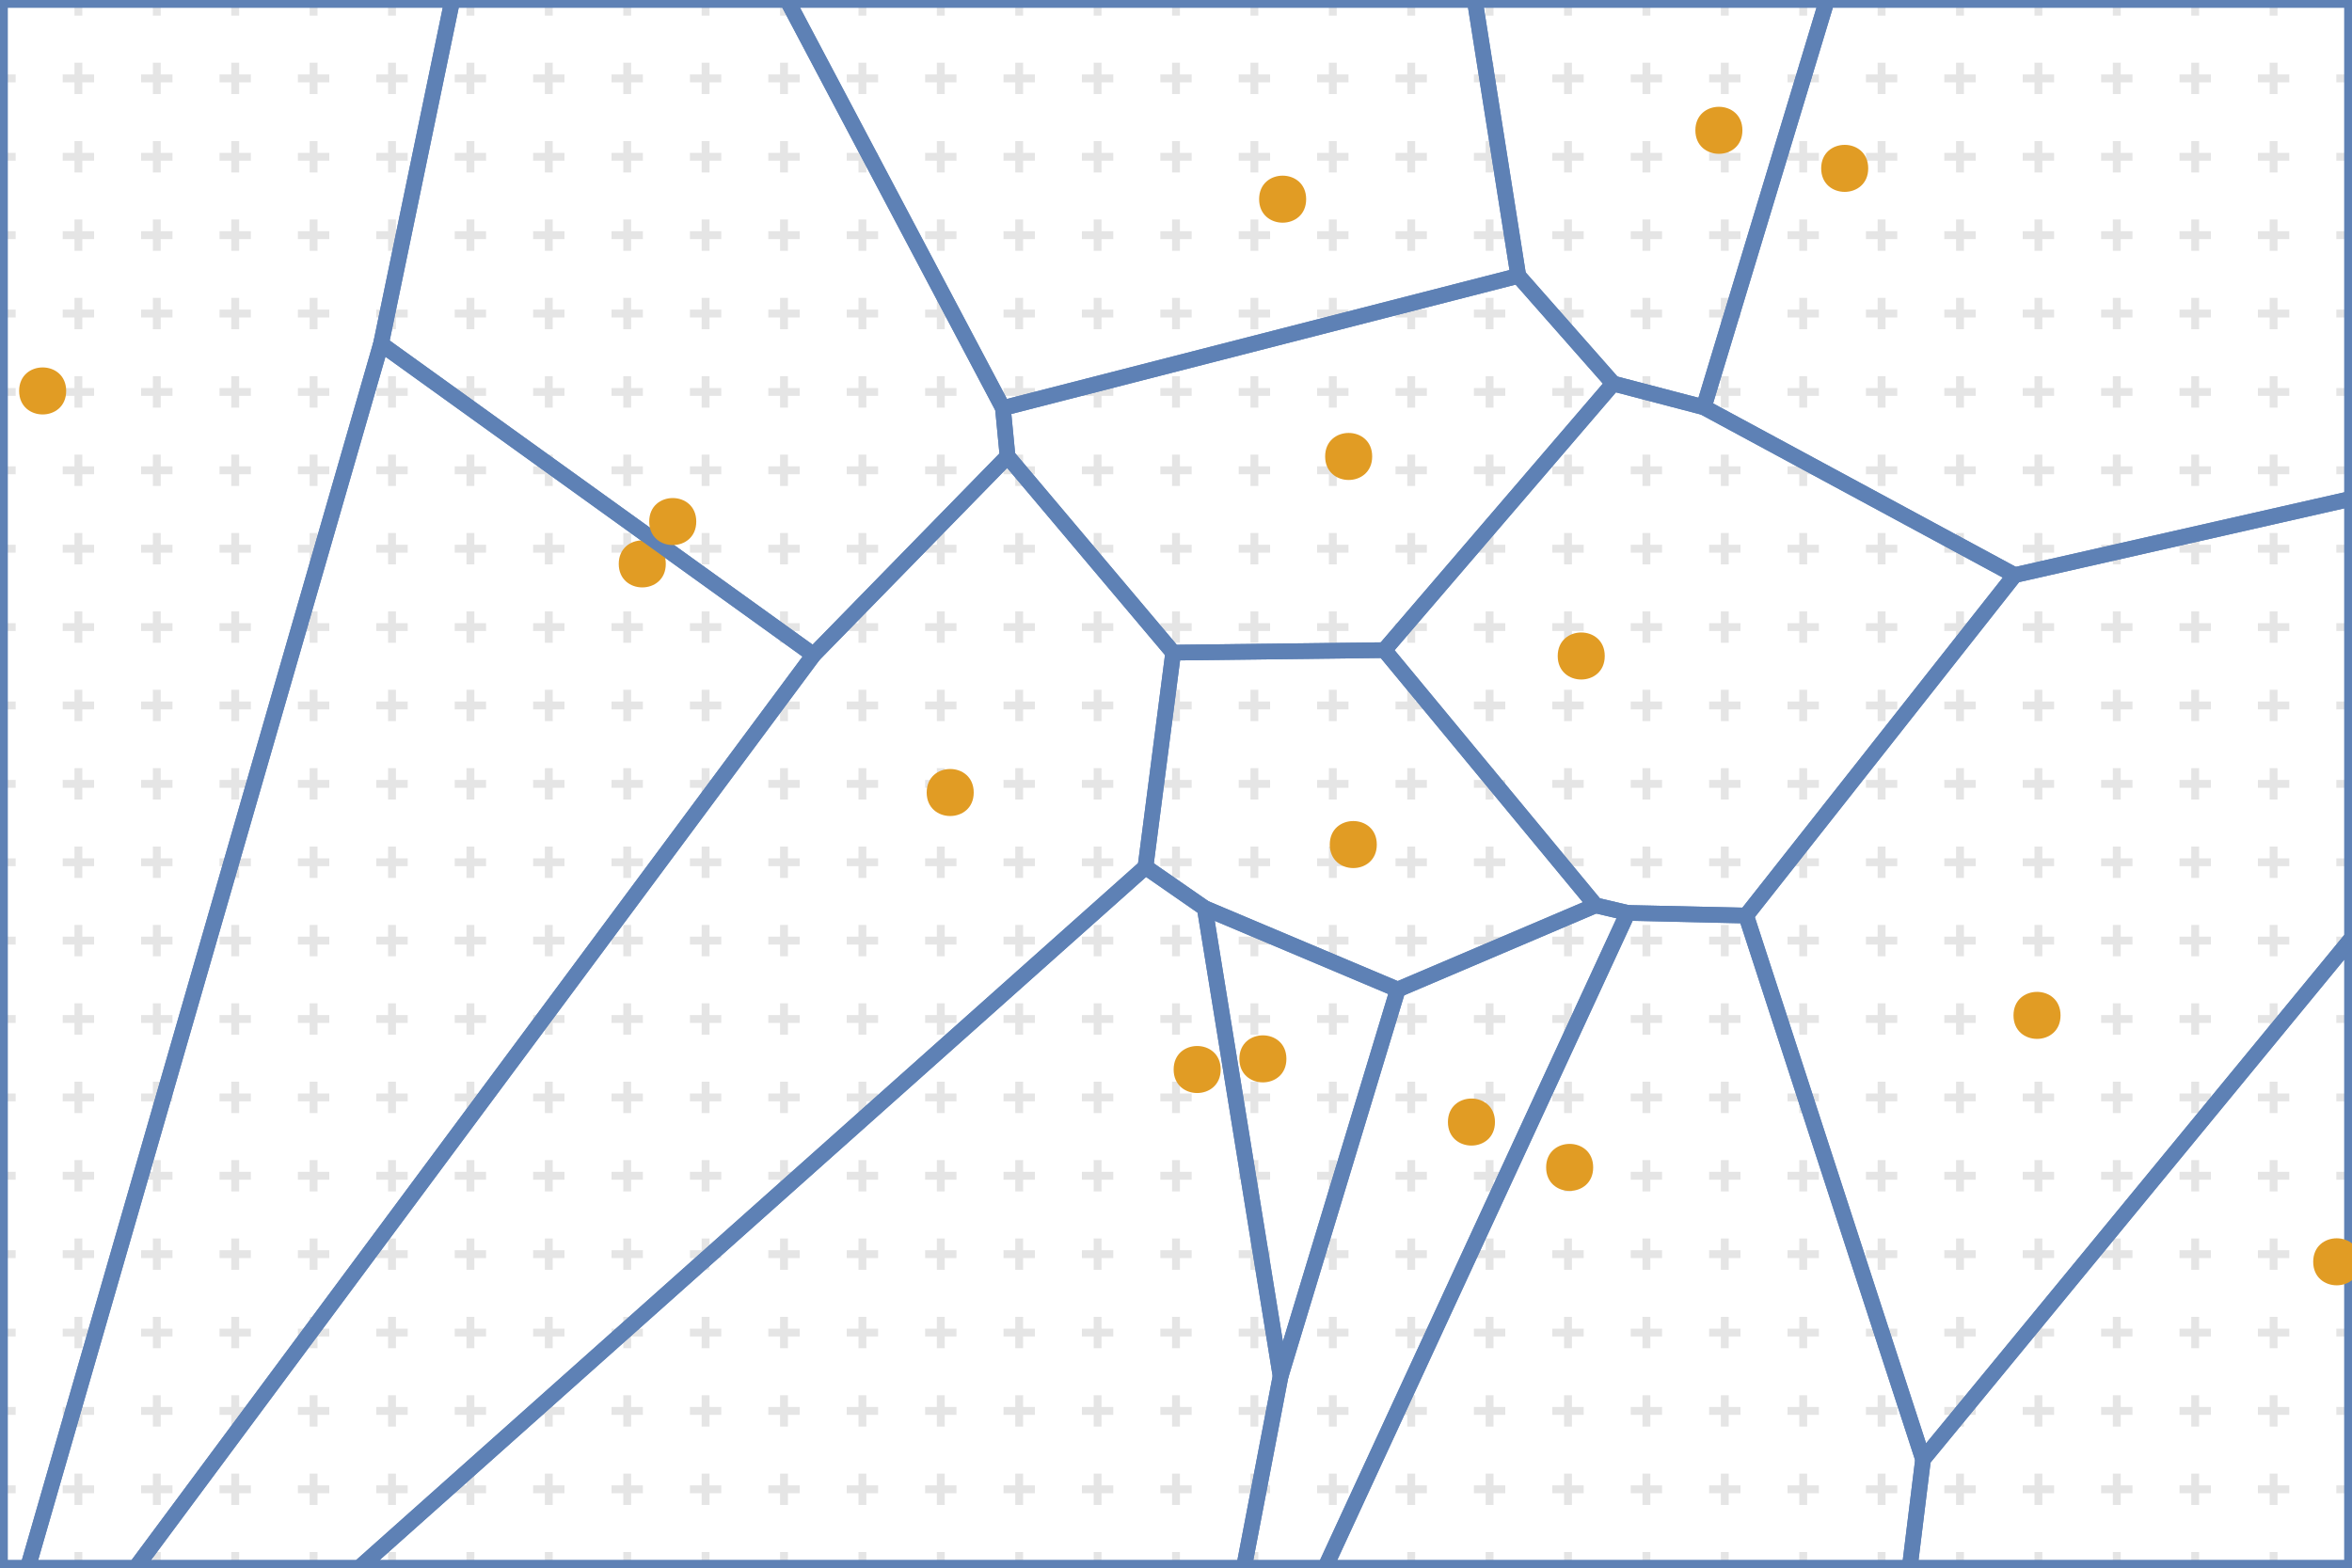
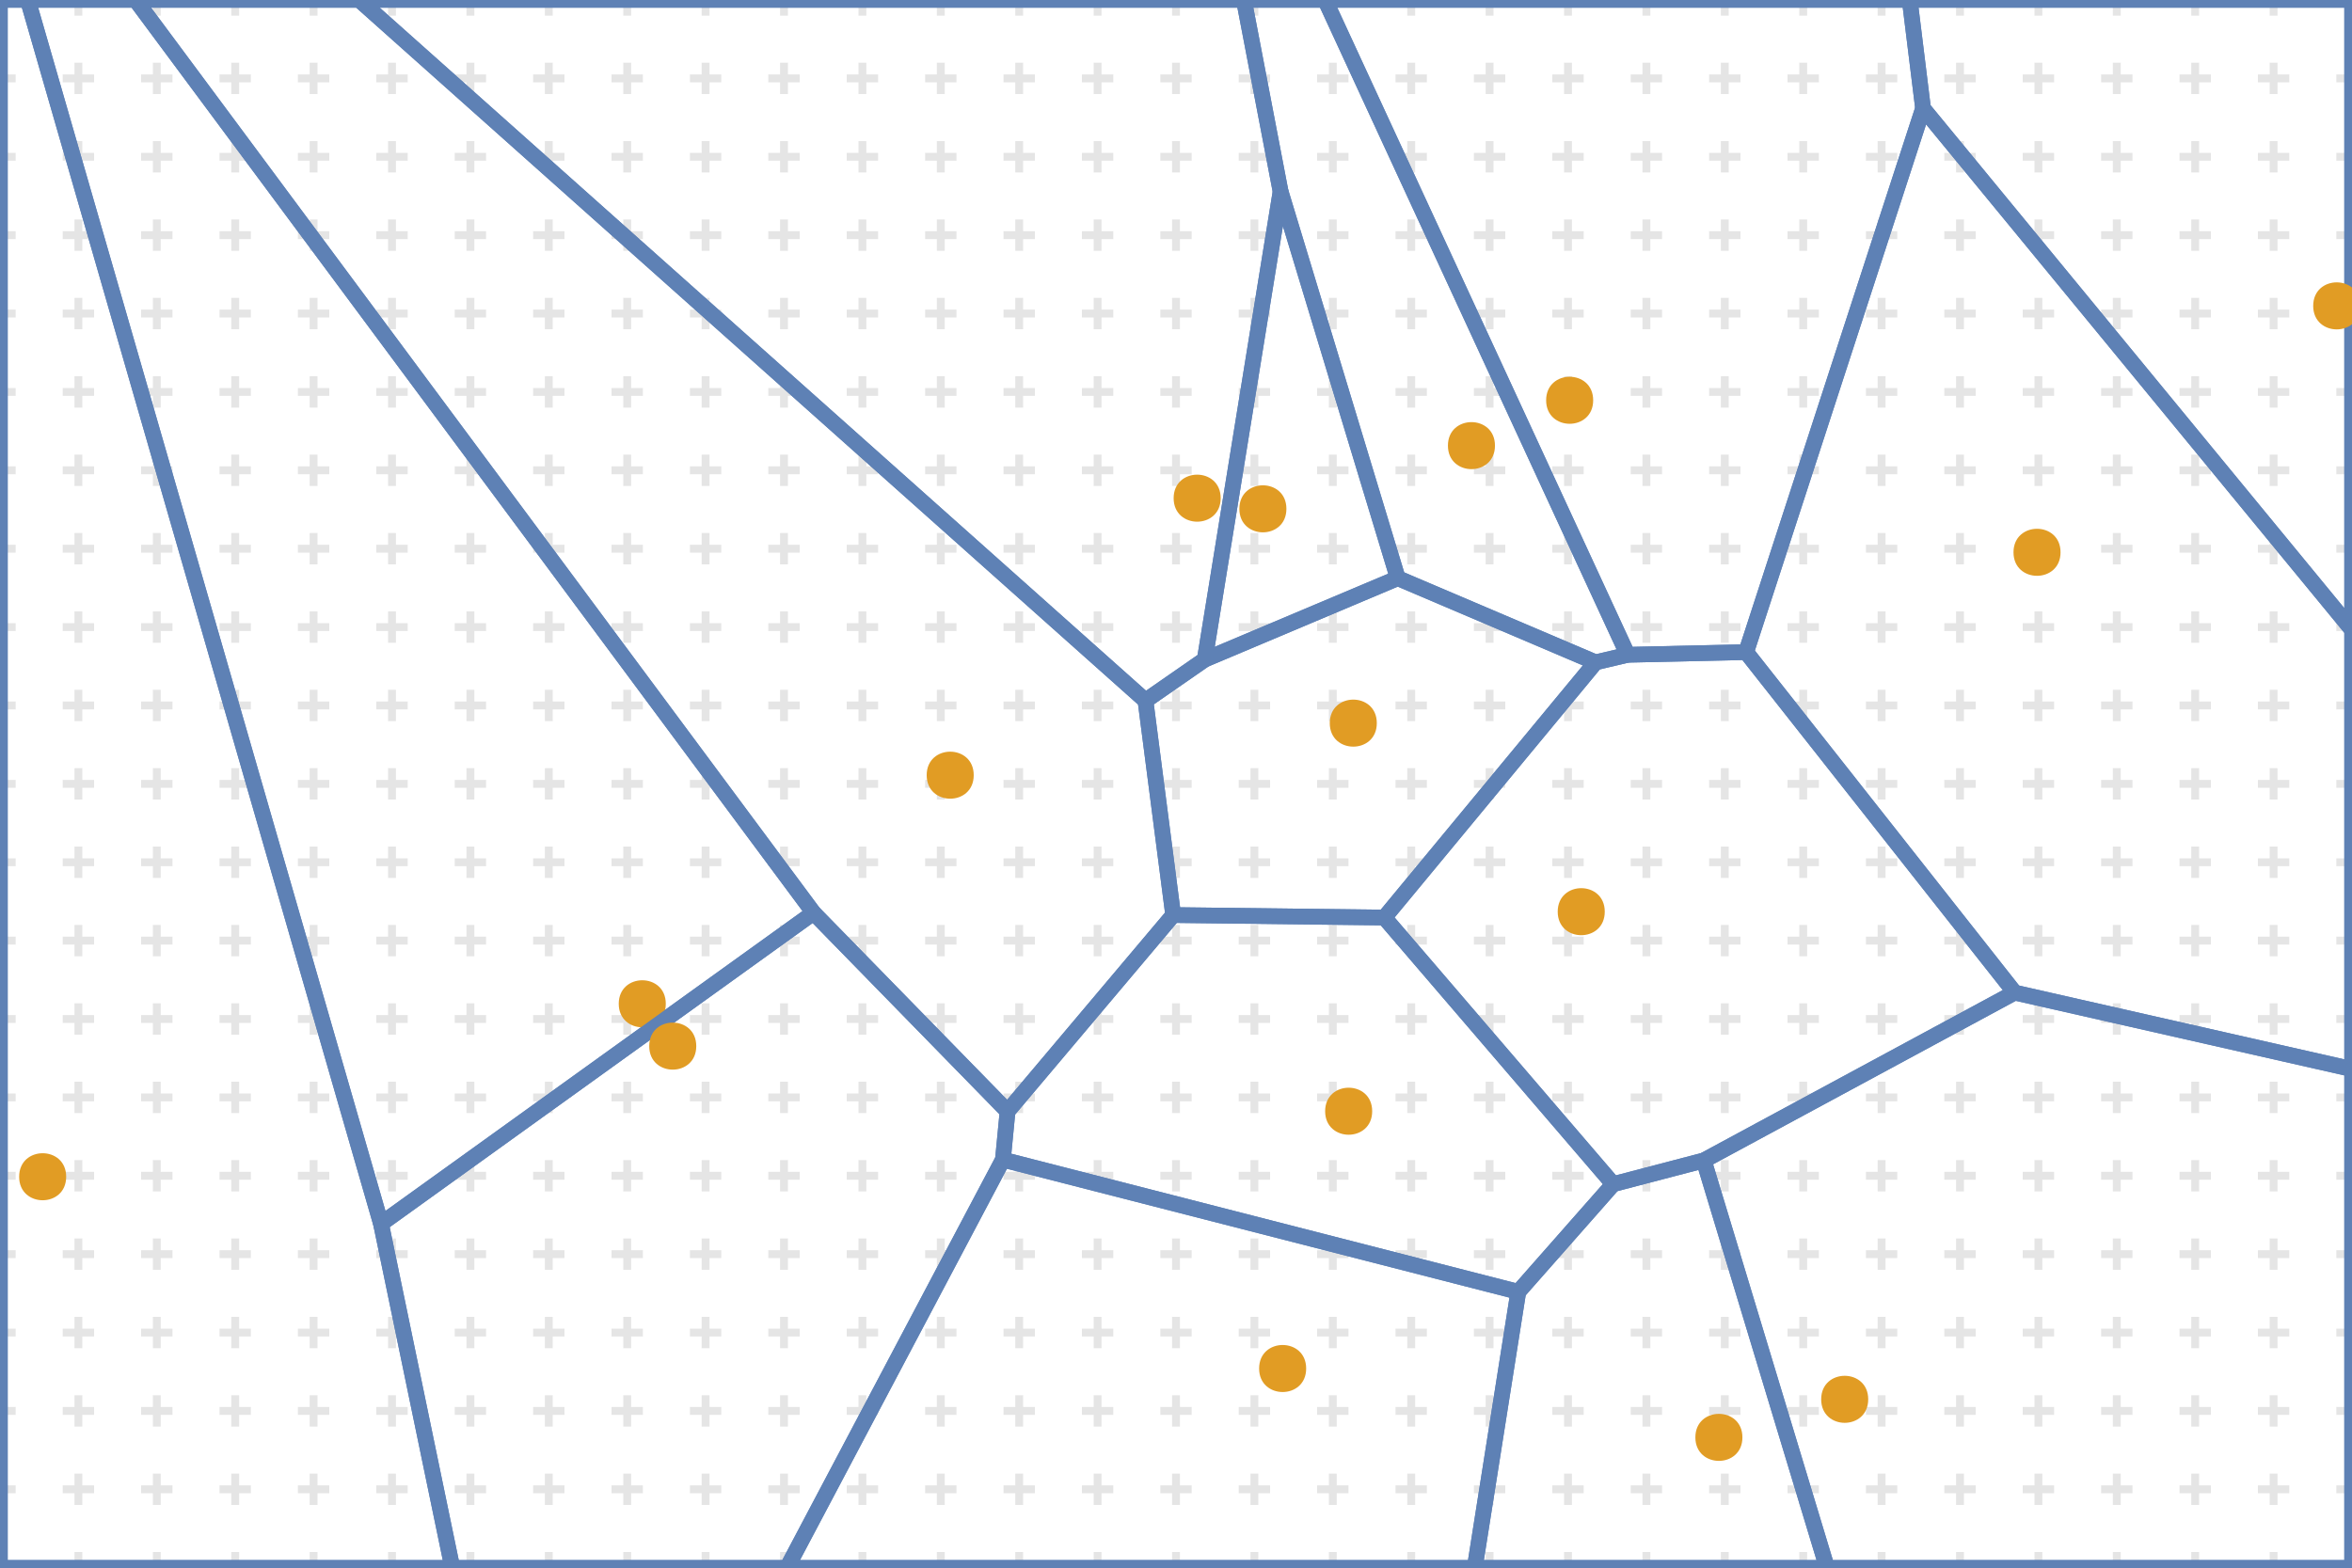
<svg xmlns="http://www.w3.org/2000/svg" xmlns:xlink="http://www.w3.org/1999/xlink" width="300pt" height="200pt" viewBox="0 0 300 200" version="1.1">
  <defs>
    <filter id="alpha" filterUnits="objectBoundingBox" x="0%" y="0%" width="100%" height="100%">
      <feColorMatrix type="matrix" in="SourceGraphic" values="0 0 0 0 1 0 0 0 0 1 0 0 0 0 1 0 0 0 1 0" />
    </filter>
-     <mask id="mask0">
+     <mask id="id1">
      <g filter="url(#alpha)">
        <rect x="0" y="0" width="300" height="200" style="fill:rgb(0%,0%,0%);fill-opacity:0.5;stroke:none;" />
      </g>
    </mask>
-     <clipPath id="clip1">
+     <clipPath id="id2">
      <rect x="0" y="0" width="300" height="200" />
    </clipPath>
-     <g id="surface169" clip-path="url(#clip1)">
-       <path style="fill:none;stroke-width:1;stroke-linecap:butt;stroke-linejoin:miter;stroke:rgb(0%,0%,0%);stroke-opacity:0.2;stroke-dasharray:4,6;stroke-dashoffset:2;stroke-miterlimit:10;" d="M -1000 -1000 L -1000 1000 M -990 -1000 L -990 1000 M -980 -1000 L -980 1000 M -970 -1000 L -970 1000 M -960 -1000 L -960 1000 M -950 -1000 L -950 1000 M -940 -1000 L -940 1000 M -930 -1000 L -930 1000 M -920 -1000 L -920 1000 M -910 -1000 L -910 1000 M -900 -1000 L -900 1000 M -890 -1000 L -890 1000 M -880 -1000 L -880 1000 M -870 -1000 L -870 1000 M -860 -1000 L -860 1000 M -850 -1000 L -850 1000 M -840 -1000 L -840 1000 M -830 -1000 L -830 1000 M -820 -1000 L -820 1000 M -810 -1000 L -810 1000 M -800 -1000 L -800 1000 M -790 -1000 L -790 1000 M -780 -1000 L -780 1000 M -770 -1000 L -770 1000 M -760 -1000 L -760 1000 M -750 -1000 L -750 1000 M -740 -1000 L -740 1000 M -730 -1000 L -730 1000 M -720 -1000 L -720 1000 M -710 -1000 L -710 1000 M -700 -1000 L -700 1000 M -690 -1000 L -690 1000 M -680 -1000 L -680 1000 M -670 -1000 L -670 1000 M -660 -1000 L -660 1000 M -650 -1000 L -650 1000 M -640 -1000 L -640 1000 M -630 -1000 L -630 1000 M -620 -1000 L -620 1000 M -610 -1000 L -610 1000 M -600 -1000 L -600 1000 M -590 -1000 L -590 1000 M -580 -1000 L -580 1000 M -570 -1000 L -570 1000 M -560 -1000 L -560 1000 M -550 -1000 L -550 1000 M -540 -1000 L -540 1000 M -530 -1000 L -530 1000 M -520 -1000 L -520 1000 M -510 -1000 L -510 1000 M -500 -1000 L -500 1000 M -490 -1000 L -490 1000 M -480 -1000 L -480 1000 M -470 -1000 L -470 1000 M -460 -1000 L -460 1000 M -450 -1000 L -450 1000 M -440 -1000 L -440 1000 M -430 -1000 L -430 1000 M -420 -1000 L -420 1000 M -410 -1000 L -410 1000 M -400 -1000 L -400 1000 M -390 -1000 L -390 1000 M -380 -1000 L -380 1000 M -370 -1000 L -370 1000 M -360 -1000 L -360 1000 M -350 -1000 L -350 1000 M -340 -1000 L -340 1000 M -330 -1000 L -330 1000 M -320 -1000 L -320 1000 M -310 -1000 L -310 1000 M -300 -1000 L -300 1000 M -290 -1000 L -290 1000 M -280 -1000 L -280 1000 M -270 -1000 L -270 1000 M -260 -1000 L -260 1000 M -250 -1000 L -250 1000 M -240 -1000 L -240 1000 M -230 -1000 L -230 1000 M -220 -1000 L -220 1000 M -210 -1000 L -210 1000 M -200 -1000 L -200 1000 M -190 -1000 L -190 1000 M -180 -1000 L -180 1000 M -170 -1000 L -170 1000 M -160 -1000 L -160 1000 M -150 -1000 L -150 1000 M -140 -1000 L -140 1000 M -130 -1000 L -130 1000 M -120 -1000 L -120 1000 M -110 -1000 L -110 1000 M -100 -1000 L -100 1000 M -90 -1000 L -90 1000 M -80 -1000 L -80 1000 M -70 -1000 L -70 1000 M -60 -1000 L -60 1000 M -50 -1000 L -50 1000 M -40 -1000 L -40 1000 M -30 -1000 L -30 1000 M -20 -1000 L -20 1000 M -10 -1000 L -10 1000 M 0 -1000 L 0 1000 M 10 -1000 L 10 1000 M 20 -1000 L 20 1000 M 30 -1000 L 30 1000 M 40 -1000 L 40 1000 M 50 -1000 L 50 1000 M 60 -1000 L 60 1000 M 70 -1000 L 70 1000 M 80 -1000 L 80 1000 M 90 -1000 L 90 1000 M 100 -1000 L 100 1000 M 110 -1000 L 110 1000 M 120 -1000 L 120 1000 M 130 -1000 L 130 1000 M 140 -1000 L 140 1000 M 150 -1000 L 150 1000 M 160 -1000 L 160 1000 M 170 -1000 L 170 1000 M 180 -1000 L 180 1000 M 190 -1000 L 190 1000 M 200 -1000 L 200 1000 M 210 -1000 L 210 1000 M 220 -1000 L 220 1000 M 230 -1000 L 230 1000 M 240 -1000 L 240 1000 M 250 -1000 L 250 1000 M 260 -1000 L 260 1000 M 270 -1000 L 270 1000 M 280 -1000 L 280 1000 M 290 -1000 L 290 1000 M 300 -1000 L 300 1000 M 310 -1000 L 310 1000 M 320 -1000 L 320 1000 M 330 -1000 L 330 1000 M 340 -1000 L 340 1000 M 350 -1000 L 350 1000 M 360 -1000 L 360 1000 M 370 -1000 L 370 1000 M 380 -1000 L 380 1000 M 390 -1000 L 390 1000 M 400 -1000 L 400 1000 M 410 -1000 L 410 1000 M 420 -1000 L 420 1000 M 430 -1000 L 430 1000 M 440 -1000 L 440 1000 M 450 -1000 L 450 1000 M 460 -1000 L 460 1000 M 470 -1000 L 470 1000 M 480 -1000 L 480 1000 M 490 -1000 L 490 1000 M 500 -1000 L 500 1000 M 510 -1000 L 510 1000 M 520 -1000 L 520 1000 M 530 -1000 L 530 1000 M 540 -1000 L 540 1000 M 550 -1000 L 550 1000 M 560 -1000 L 560 1000 M 570 -1000 L 570 1000 M 580 -1000 L 580 1000 M 590 -1000 L 590 1000 M 600 -1000 L 600 1000 M 610 -1000 L 610 1000 M 620 -1000 L 620 1000 M 630 -1000 L 630 1000 M 640 -1000 L 640 1000 M 650 -1000 L 650 1000 M 660 -1000 L 660 1000 M 670 -1000 L 670 1000 M 680 -1000 L 680 1000 M 690 -1000 L 690 1000 M 700 -1000 L 700 1000 M 710 -1000 L 710 1000 M 720 -1000 L 720 1000 M 730 -1000 L 730 1000 M 740 -1000 L 740 1000 M 750 -1000 L 750 1000 M 760 -1000 L 760 1000 M 770 -1000 L 770 1000 M 780 -1000 L 780 1000 M 790 -1000 L 790 1000 M 800 -1000 L 800 1000 M 810 -1000 L 810 1000 M 820 -1000 L 820 1000 M 830 -1000 L 830 1000 M 840 -1000 L 840 1000 M 850 -1000 L 850 1000 M 860 -1000 L 860 1000 M 870 -1000 L 870 1000 M 880 -1000 L 880 1000 M 890 -1000 L 890 1000 M 900 -1000 L 900 1000 M 910 -1000 L 910 1000 M 920 -1000 L 920 1000 M 930 -1000 L 930 1000 M 940 -1000 L 940 1000 M 950 -1000 L 950 1000 M 960 -1000 L 960 1000 M 970 -1000 L 970 1000 M 980 -1000 L 980 1000 M 990 -1000 L 990 1000 M 1000 -1000 L 1000 1000 M -1000 -1000 L 1000 -1000 M -1000 -990 L 1000 -990 M -1000 -980 L 1000 -980 M -1000 -970 L 1000 -970 M -1000 -960 L 1000 -960 M -1000 -950 L 1000 -950 M -1000 -940 L 1000 -940 M -1000 -930 L 1000 -930 M -1000 -920 L 1000 -920 M -1000 -910 L 1000 -910 M -1000 -900 L 1000 -900 M -1000 -890 L 1000 -890 M -1000 -880 L 1000 -880 M -1000 -870 L 1000 -870 M -1000 -860 L 1000 -860 M -1000 -850 L 1000 -850 M -1000 -840 L 1000 -840 M -1000 -830 L 1000 -830 M -1000 -820 L 1000 -820 M -1000 -810 L 1000 -810 M -1000 -800 L 1000 -800 M -1000 -790 L 1000 -790 M -1000 -780 L 1000 -780 M -1000 -770 L 1000 -770 M -1000 -760 L 1000 -760 M -1000 -750 L 1000 -750 M -1000 -740 L 1000 -740 M -1000 -730 L 1000 -730 M -1000 -720 L 1000 -720 M -1000 -710 L 1000 -710 M -1000 -700 L 1000 -700 M -1000 -690 L 1000 -690 M -1000 -680 L 1000 -680 M -1000 -670 L 1000 -670 M -1000 -660 L 1000 -660 M -1000 -650 L 1000 -650 M -1000 -640 L 1000 -640 M -1000 -630 L 1000 -630 M -1000 -620 L 1000 -620 M -1000 -610 L 1000 -610 M -1000 -600 L 1000 -600 M -1000 -590 L 1000 -590 M -1000 -580 L 1000 -580 M -1000 -570 L 1000 -570 M -1000 -560 L 1000 -560 M -1000 -550 L 1000 -550 M -1000 -540 L 1000 -540 M -1000 -530 L 1000 -530 M -1000 -520 L 1000 -520 M -1000 -510 L 1000 -510 M -1000 -500 L 1000 -500 M -1000 -490 L 1000 -490 M -1000 -480 L 1000 -480 M -1000 -470 L 1000 -470 M -1000 -460 L 1000 -460 M -1000 -450 L 1000 -450 M -1000 -440 L 1000 -440 M -1000 -430 L 1000 -430 M -1000 -420 L 1000 -420 M -1000 -410 L 1000 -410 M -1000 -400 L 1000 -400 M -1000 -390 L 1000 -390 M -1000 -380 L 1000 -380 M -1000 -370 L 1000 -370 M -1000 -360 L 1000 -360 M -1000 -350 L 1000 -350 M -1000 -340 L 1000 -340 M -1000 -330 L 1000 -330 M -1000 -320 L 1000 -320 M -1000 -310 L 1000 -310 M -1000 -300 L 1000 -300 M -1000 -290 L 1000 -290 M -1000 -280 L 1000 -280 M -1000 -270 L 1000 -270 M -1000 -260 L 1000 -260 M -1000 -250 L 1000 -250 M -1000 -240 L 1000 -240 M -1000 -230 L 1000 -230 M -1000 -220 L 1000 -220 M -1000 -210 L 1000 -210 M -1000 -200 L 1000 -200 M -1000 -190 L 1000 -190 M -1000 -180 L 1000 -180 M -1000 -170 L 1000 -170 M -1000 -160 L 1000 -160 M -1000 -150 L 1000 -150 M -1000 -140 L 1000 -140 M -1000 -130 L 1000 -130 M -1000 -120 L 1000 -120 M -1000 -110 L 1000 -110 M -1000 -100 L 1000 -100 M -1000 -90 L 1000 -90 M -1000 -80 L 1000 -80 M -1000 -70 L 1000 -70 M -1000 -60 L 1000 -60 M -1000 -50 L 1000 -50 M -1000 -40 L 1000 -40 M -1000 -30 L 1000 -30 M -1000 -20 L 1000 -20 M -1000 -10 L 1000 -10 M -1000 0 L 1000 0 M -1000 10 L 1000 10 M -1000 20 L 1000 20 M -1000 30 L 1000 30 M -1000 40 L 1000 40 M -1000 50 L 1000 50 M -1000 60 L 1000 60 M -1000 70 L 1000 70 M -1000 80 L 1000 80 M -1000 90 L 1000 90 M -1000 100 L 1000 100 M -1000 110 L 1000 110 M -1000 120 L 1000 120 M -1000 130 L 1000 130 M -1000 140 L 1000 140 M -1000 150 L 1000 150 M -1000 160 L 1000 160 M -1000 170 L 1000 170 M -1000 180 L 1000 180 M -1000 190 L 1000 190 M -1000 200 L 1000 200 M -1000 210 L 1000 210 M -1000 220 L 1000 220 M -1000 230 L 1000 230 M -1000 240 L 1000 240 M -1000 250 L 1000 250 M -1000 260 L 1000 260 M -1000 270 L 1000 270 M -1000 280 L 1000 280 M -1000 290 L 1000 290 M -1000 300 L 1000 300 M -1000 310 L 1000 310 M -1000 320 L 1000 320 M -1000 330 L 1000 330 M -1000 340 L 1000 340 M -1000 350 L 1000 350 M -1000 360 L 1000 360 M -1000 370 L 1000 370 M -1000 380 L 1000 380 M -1000 390 L 1000 390 M -1000 400 L 1000 400 M -1000 410 L 1000 410 M -1000 420 L 1000 420 M -1000 430 L 1000 430 M -1000 440 L 1000 440 M -1000 450 L 1000 450 M -1000 460 L 1000 460 M -1000 470 L 1000 470 M -1000 480 L 1000 480 M -1000 490 L 1000 490 M -1000 500 L 1000 500 M -1000 510 L 1000 510 M -1000 520 L 1000 520 M -1000 530 L 1000 530 M -1000 540 L 1000 540 M -1000 550 L 1000 550 M -1000 560 L 1000 560 M -1000 570 L 1000 570 M -1000 580 L 1000 580 M -1000 590 L 1000 590 M -1000 600 L 1000 600 M -1000 610 L 1000 610 M -1000 620 L 1000 620 M -1000 630 L 1000 630 M -1000 640 L 1000 640 M -1000 650 L 1000 650 M -1000 660 L 1000 660 M -1000 670 L 1000 670 M -1000 680 L 1000 680 M -1000 690 L 1000 690 M -1000 700 L 1000 700 M -1000 710 L 1000 710 M -1000 720 L 1000 720 M -1000 730 L 1000 730 M -1000 740 L 1000 740 M -1000 750 L 1000 750 M -1000 760 L 1000 760 M -1000 770 L 1000 770 M -1000 780 L 1000 780 M -1000 790 L 1000 790 M -1000 800 L 1000 800 M -1000 810 L 1000 810 M -1000 820 L 1000 820 M -1000 830 L 1000 830 M -1000 840 L 1000 840 M -1000 850 L 1000 850 M -1000 860 L 1000 860 M -1000 870 L 1000 870 M -1000 880 L 1000 880 M -1000 890 L 1000 890 M -1000 900 L 1000 900 M -1000 910 L 1000 910 M -1000 920 L 1000 920 M -1000 930 L 1000 930 M -1000 940 L 1000 940 M -1000 950 L 1000 950 M -1000 960 L 1000 960 M -1000 970 L 1000 970 M -1000 980 L 1000 980 M -1000 990 L 1000 990 M -1000 1000 L 1000 1000 " />
+     <g id="id3" clip-path="url(#id2)">
+       <path style="fill:none;stroke-width:1;stroke-linecap:butt;stroke-linejoin:miter;stroke:rgb(0%,0%,0%);stroke-opacity:0.2;stroke-dasharray:4,6;stroke-dashoffset:2;stroke-miterlimit:10;" d="M -1000 -1000 L -1000 1000 M -990 -1000 L -990 1000 M -980 -1000 L -980 1000 M -970 -1000 L -970 1000 M -960 -1000 L -960 1000 M -950 -1000 L -950 1000 M -940 -1000 L -940 1000 M -930 -1000 L -930 1000 M -920 -1000 L -920 1000 M -910 -1000 L -910 1000 M -900 -1000 L -900 1000 M -890 -1000 L -890 1000 M -880 -1000 L -880 1000 M -870 -1000 L -870 1000 M -860 -1000 L -860 1000 M -850 -1000 L -850 1000 M -840 -1000 L -840 1000 M -830 -1000 L -830 1000 M -820 -1000 L -820 1000 M -810 -1000 L -810 1000 M -800 -1000 L -800 1000 M -790 -1000 L -790 1000 M -780 -1000 L -780 1000 M -770 -1000 L -770 1000 M -760 -1000 L -760 1000 M -750 -1000 L -750 1000 M -740 -1000 L -740 1000 M -730 -1000 L -730 1000 M -720 -1000 L -720 1000 M -710 -1000 L -710 1000 M -700 -1000 L -700 1000 M -690 -1000 L -690 1000 M -680 -1000 L -680 1000 M -670 -1000 L -670 1000 M -660 -1000 L -660 1000 M -650 -1000 L -650 1000 M -640 -1000 L -640 1000 M -630 -1000 L -630 1000 M -620 -1000 L -620 1000 M -610 -1000 L -610 1000 M -600 -1000 L -600 1000 M -590 -1000 L -590 1000 M -580 -1000 L -580 1000 M -570 -1000 L -570 1000 M -560 -1000 L -560 1000 M -550 -1000 L -550 1000 M -540 -1000 L -540 1000 M -530 -1000 L -530 1000 M -520 -1000 L -520 1000 M -510 -1000 L -510 1000 M -500 -1000 L -500 1000 M -490 -1000 L -490 1000 M -480 -1000 L -480 1000 M -470 -1000 L -470 1000 M -460 -1000 L -460 1000 M -450 -1000 L -450 1000 M -440 -1000 L -440 1000 M -430 -1000 L -430 1000 M -420 -1000 L -420 1000 M -410 -1000 L -410 1000 M -400 -1000 L -400 1000 M -390 -1000 L -390 1000 M -380 -1000 L -380 1000 M -370 -1000 L -370 1000 M -360 -1000 L -360 1000 M -350 -1000 L -350 1000 M -340 -1000 L -340 1000 M -330 -1000 L -330 1000 M -320 -1000 L -320 1000 M -310 -1000 L -310 1000 M -300 -1000 L -300 1000 M -290 -1000 L -290 1000 M -280 -1000 L -280 1000 M -270 -1000 L -270 1000 M -260 -1000 L -260 1000 M -250 -1000 L -250 1000 M -240 -1000 L -240 1000 M -230 -1000 L -230 1000 M -220 -1000 L -220 1000 M -210 -1000 L -210 1000 M -200 -1000 L -200 1000 M -190 -1000 L -190 1000 M -180 -1000 L -180 1000 M -170 -1000 L -170 1000 M -160 -1000 L -160 1000 M -150 -1000 L -150 1000 M -140 -1000 L -140 1000 M -130 -1000 L -130 1000 M -120 -1000 L -120 1000 M -110 -1000 L -110 1000 M -100 -1000 L -100 1000 M -90 -1000 L -90 1000 M -80 -1000 L -80 1000 M -70 -1000 L -70 1000 M -60 -1000 L -60 1000 M -50 -1000 L -50 1000 M -40 -1000 L -40 1000 M -30 -1000 L -30 1000 M -20 -1000 L -20 1000 M -10 -1000 L -10 1000 M 0 -1000 L 0 1000 M 10 -1000 L 10 1000 M 20 -1000 L 20 1000 M 30 -1000 L 30 1000 M 40 -1000 L 40 1000 M 50 -1000 L 50 1000 M 60 -1000 L 60 1000 M 70 -1000 L 70 1000 M 80 -1000 L 80 1000 M 90 -1000 L 90 1000 M 100 -1000 L 100 1000 M 110 -1000 L 110 1000 M 120 -1000 L 120 1000 M 130 -1000 L 130 1000 M 140 -1000 L 140 1000 M 150 -1000 L 150 1000 M 160 -1000 L 160 1000 M 170 -1000 L 170 1000 M 180 -1000 L 180 1000 M 190 -1000 L 190 1000 M 200 -1000 L 200 1000 M 210 -1000 L 210 1000 M 220 -1000 L 220 1000 M 230 -1000 L 230 1000 M 240 -1000 L 240 1000 M 250 -1000 L 250 1000 M 260 -1000 L 260 1000 M 270 -1000 L 270 1000 M 280 -1000 L 280 1000 M 290 -1000 L 290 1000 M 300 -1000 L 300 1000 M 310 -1000 L 310 1000 M 320 -1000 L 320 1000 M 330 -1000 L 330 1000 M 340 -1000 L 340 1000 M 350 -1000 L 350 1000 M 360 -1000 L 360 1000 M 370 -1000 L 370 1000 M 380 -1000 L 380 1000 M 390 -1000 L 390 1000 M 400 -1000 L 400 1000 M 410 -1000 L 410 1000 M 420 -1000 L 420 1000 M 430 -1000 L 430 1000 M 440 -1000 L 440 1000 M 450 -1000 L 450 1000 M 460 -1000 L 460 1000 M 470 -1000 L 470 1000 M 480 -1000 L 480 1000 M 490 -1000 L 490 1000 M 500 -1000 L 500 1000 M 510 -1000 L 510 1000 M 520 -1000 L 520 1000 M 530 -1000 L 530 1000 M 540 -1000 L 540 1000 M 550 -1000 L 550 1000 M 560 -1000 L 560 1000 M 570 -1000 L 570 1000 M 580 -1000 L 580 1000 M 590 -1000 L 590 1000 M 600 -1000 L 600 1000 M 610 -1000 L 610 1000 M 620 -1000 L 620 1000 M 630 -1000 L 630 1000 M 640 -1000 L 640 1000 M 650 -1000 L 650 1000 M 660 -1000 L 660 1000 M 670 -1000 L 670 1000 M 680 -1000 L 680 1000 M 690 -1000 L 690 1000 M 700 -1000 L 700 1000 M 710 -1000 L 710 1000 M 720 -1000 L 720 1000 M 730 -1000 L 730 1000 M 740 -1000 L 740 1000 M 750 -1000 L 750 1000 M 760 -1000 L 760 1000 M 770 -1000 L 770 1000 M 780 -1000 L 780 1000 M 790 -1000 L 790 1000 M 800 -1000 L 800 1000 M 810 -1000 L 810 1000 M 820 -1000 L 820 1000 M 830 -1000 L 830 1000 M 840 -1000 L 840 1000 M 850 -1000 L 850 1000 M 860 -1000 L 860 1000 M 870 -1000 L 870 1000 M 880 -1000 L 880 1000 M 890 -1000 L 890 1000 M 900 -1000 L 900 1000 M 910 -1000 L 910 1000 M 920 -1000 L 920 1000 M 930 -1000 L 930 1000 M 940 -1000 L 940 1000 M 950 -1000 L 950 1000 M 960 -1000 L 960 1000 M 970 -1000 L 970 1000 M 980 -1000 L 980 1000 M 990 -1000 L 990 1000 M 1000 -1000 L 1000 1000 M -1000 -1000 L 1000 -1000 M -1000 -990 L 1000 -990 M -1000 -980 L 1000 -980 M -1000 -970 L 1000 -970 M -1000 -960 L 1000 -960 M -1000 -950 L 1000 -950 M -1000 -940 L 1000 -940 M -1000 -930 L 1000 -930 M -1000 -920 L 1000 -920 M -1000 -910 L 1000 -910 M -1000 -900 L 1000 -900 M -1000 -890 L 1000 -890 M -1000 -880 L 1000 -880 M -1000 -870 L 1000 -870 M -1000 -860 L 1000 -860 M -1000 -850 L 1000 -850 M -1000 -840 L 1000 -840 M -1000 -830 L 1000 -830 M -1000 -820 L 1000 -820 M -1000 -810 L 1000 -810 M -1000 -800 L 1000 -800 M -1000 -790 L 1000 -790 M -1000 -780 L 1000 -780 M -1000 -770 L 1000 -770 M -1000 -760 L 1000 -760 M -1000 -750 L 1000 -750 M -1000 -740 L 1000 -740 M -1000 -730 L 1000 -730 M -1000 -720 L 1000 -720 M -1000 -710 L 1000 -710 M -1000 -700 L 1000 -700 M -1000 -690 L 1000 -690 M -1000 -680 L 1000 -680 M -1000 -670 L 1000 -670 M -1000 -660 L 1000 -660 M -1000 -650 L 1000 -650 M -1000 -640 L 1000 -640 M -1000 -630 L 1000 -630 M -1000 -620 L 1000 -620 M -1000 -610 L 1000 -610 M -1000 -600 L 1000 -600 M -1000 -590 L 1000 -590 M -1000 -580 L 1000 -580 M -1000 -570 L 1000 -570 M -1000 -560 L 1000 -560 M -1000 -550 L 1000 -550 M -1000 -540 L 1000 -540 M -1000 -530 L 1000 -530 M -1000 -520 L 1000 -520 M -1000 -510 L 1000 -510 M -1000 -500 L 1000 -500 M -1000 -490 L 1000 -490 M -1000 -480 L 1000 -480 M -1000 -470 L 1000 -470 M -1000 -460 L 1000 -460 M -1000 -450 L 1000 -450 M -1000 -440 L 1000 -440 M -1000 -430 L 1000 -430 M -1000 -420 L 1000 -420 M -1000 -410 L 1000 -410 M -1000 -400 L 1000 -400 M -1000 -390 L 1000 -390 M -1000 -380 L 1000 -380 M -1000 -370 L 1000 -370 M -1000 -360 L 1000 -360 M -1000 -350 L 1000 -350 M -1000 -340 L 1000 -340 M -1000 -330 L 1000 -330 M -1000 -320 L 1000 -320 M -1000 -310 L 1000 -310 M -1000 -300 L 1000 -300 M -1000 -290 L 1000 -290 M -1000 -280 L 1000 -280 M -1000 -270 L 1000 -270 M -1000 -260 L 1000 -260 M -1000 -250 L 1000 -250 M -1000 -240 L 1000 -240 M -1000 -230 L 1000 -230 M -1000 -220 L 1000 -220 M -1000 -210 L 1000 -210 M -1000 -200 L 1000 -200 M -1000 -190 L 1000 -190 M -1000 -180 L 1000 -180 M -1000 -170 L 1000 -170 M -1000 -160 L 1000 -160 M -1000 -150 L 1000 -150 M -1000 -140 L 1000 -140 M -1000 -130 L 1000 -130 M -1000 -120 L 1000 -120 M -1000 -110 L 1000 -110 M -1000 -100 L 1000 -100 M -1000 -90 L 1000 -90 M -1000 -80 L 1000 -80 M -1000 -70 L 1000 -70 M -1000 -60 L 1000 -60 M -1000 -50 L 1000 -50 M -1000 -40 L 1000 -40 M -1000 -30 L 1000 -30 M -1000 -20 L 1000 -20 M -1000 -10 L 1000 -10 M -1000 0 L 1000 0 M -1000 10 L 1000 10 M -1000 20 L 1000 20 M -1000 30 L 1000 30 M -1000 40 L 1000 40 M -1000 50 L 1000 50 M -1000 60 L 1000 60 M -1000 70 L 1000 70 M -1000 80 L 1000 80 M -1000 90 L 1000 90 M -1000 100 L 1000 100 M -1000 110 L 1000 110 M -1000 120 L 1000 120 M -1000 130 L 1000 130 M -1000 140 L 1000 140 M -1000 150 L 1000 150 M -1000 160 L 1000 160 M -1000 170 L 1000 170 M -1000 180 L 1000 180 M -1000 190 L 1000 190 M -1000 200 L 1000 200 M -1000 210 L 1000 210 M -1000 220 L 1000 220 M -1000 230 L 1000 230 M -1000 240 L 1000 240 M -1000 250 L 1000 250 M -1000 260 L 1000 260 M -1000 270 L 1000 270 M -1000 280 L 1000 280 M -1000 290 L 1000 290 M -1000 300 L 1000 300 M -1000 310 L 1000 310 M -1000 320 L 1000 320 M -1000 330 L 1000 330 M -1000 340 L 1000 340 M -1000 350 L 1000 350 M -1000 360 L 1000 360 M -1000 370 L 1000 370 M -1000 380 L 1000 380 M -1000 390 L 1000 390 M -1000 400 L 1000 400 M -1000 410 L 1000 410 M -1000 420 L 1000 420 M -1000 430 L 1000 430 M -1000 440 L 1000 440 M -1000 450 L 1000 450 M -1000 460 L 1000 460 M -1000 470 L 1000 470 M -1000 480 L 1000 480 M -1000 490 L 1000 490 M -1000 500 L 1000 500 M -1000 510 L 1000 510 M -1000 520 L 1000 520 M -1000 530 L 1000 530 M -1000 540 L 1000 540 M -1000 550 L 1000 550 M -1000 560 L 1000 560 M -1000 570 L 1000 570 M -1000 580 L 1000 580 M -1000 590 L 1000 590 M -1000 600 L 1000 600 M -1000 610 L 1000 610 M -1000 620 L 1000 620 M -1000 630 L 1000 630 M -1000 640 L 1000 640 M -1000 650 L 1000 650 M -1000 660 L 1000 660 M -1000 670 L 1000 670 M -1000 680 L 1000 680 M -1000 690 L 1000 690 M -1000 700 L 1000 700 M -1000 710 L 1000 710 M -1000 720 L 1000 720 M -1000 730 L 1000 730 M -1000 740 L 1000 740 M -1000 750 L 1000 750 M -1000 760 L 1000 760 M -1000 770 L 1000 770 M -1000 780 L 1000 780 M -1000 790 L 1000 790 M -1000 800 L 1000 800 M -1000 810 L 1000 810 M -1000 820 L 1000 820 M -1000 830 L 1000 830 M -1000 840 L 1000 840 M -1000 850 L 1000 850 M -1000 860 L 1000 860 M -1000 870 L 1000 870 M -1000 880 L 1000 880 M -1000 890 L 1000 890 M -1000 900 L 1000 900 M -1000 910 L 1000 910 M -1000 920 L 1000 920 M -1000 930 L 1000 930 M -1000 940 L 1000 940 M -1000 950 L 1000 950 M -1000 960 L 1000 960 M -1000 970 L 1000 970 M -1000 980 L 1000 980 M -1000 990 L 1000 990 M -1000 1000 L 1000 1000 " transform="matrix(1,0,0,-1,0,200)" />
    </g>
  </defs>
-   <g id="surface165">
-     <use xlink:href="#surface169" mask="url(#mask0)" />
-     <path style="fill:none;stroke-width:2;stroke-linecap:butt;stroke-linejoin:miter;stroke:rgb(36.842%,50.678%,70.98%);stroke-opacity:1;stroke-miterlimit:10;" d="M 243.586 200 L 300 200 L 300 119.648 L 245.289 186.172 Z M 243.586 200 " />
-     <path style=" stroke:none;fill-rule:nonzero;fill:rgb(88.072%,61.104%,14.205%);fill-opacity:1;" d="M 301.051 160.977 C 301.051 164.977 295.051 164.977 295.051 160.977 C 295.051 156.977 301.051 156.977 301.051 160.977 " />
-     <path style="fill:none;stroke-width:2;stroke-linecap:butt;stroke-linejoin:miter;stroke:rgb(36.842%,50.678%,70.98%);stroke-opacity:1;stroke-miterlimit:10;" d="M 158.66 200 L 169.02 200 L 207.609 116.465 L 203.516 115.5 L 178.285 126.242 L 163.34 175.566 Z M 158.66 200 " />
-     <path style=" stroke:none;fill-rule:nonzero;fill:rgb(88.072%,61.104%,14.205%);fill-opacity:1;" d="M 190.684 143.148 C 190.684 147.148 184.684 147.148 184.684 143.148 C 184.684 139.148 190.684 139.148 190.684 143.148 " />
-     <path style="fill:none;stroke-width:2;stroke-linecap:butt;stroke-linejoin:miter;stroke:rgb(36.842%,50.678%,70.98%);stroke-opacity:1;stroke-miterlimit:10;" d="M 146.105 110.613 L 153.668 115.859 L 178.285 126.242 L 203.516 115.5 L 176.578 82.941 L 149.641 83.262 Z M 146.105 110.613 " />
-     <path style=" stroke:none;fill-rule:nonzero;fill:rgb(88.072%,61.104%,14.205%);fill-opacity:1;" d="M 175.613 107.746 C 175.613 111.746 169.613 111.746 169.613 107.746 C 169.613 103.746 175.613 103.746 175.613 107.746 " />
-     <path style="fill:none;stroke-width:2;stroke-linecap:butt;stroke-linejoin:miter;stroke:rgb(36.842%,50.678%,70.98%);stroke-opacity:1;stroke-miterlimit:10;" d="M 3.547 200 L 17.301 200 L 103.766 83.551 L 48.598 43.875 Z M 3.547 200 " />
-     <path style=" stroke:none;fill-rule:nonzero;fill:rgb(88.072%,61.104%,14.205%);fill-opacity:1;" d="M 84.922 71.941 C 84.922 75.941 78.922 75.941 78.922 71.941 C 78.922 67.941 84.922 67.941 84.922 71.941 " />
-     <path style="fill:none;stroke-width:2;stroke-linecap:butt;stroke-linejoin:miter;stroke:rgb(36.842%,50.678%,70.98%);stroke-opacity:1;stroke-miterlimit:10;" d="M 100.398 0 L 127.922 52.059 L 193.66 35.191 L 188.105 0 Z M 100.398 0 " />
-     <path style=" stroke:none;fill-rule:nonzero;fill:rgb(88.072%,61.104%,14.205%);fill-opacity:1;" d="M 166.602 25.41 C 166.602 29.41 160.602 29.41 160.602 25.41 C 160.602 21.41 166.602 21.41 166.602 25.41 " />
-     <path style="fill:none;stroke-width:2;stroke-linecap:butt;stroke-linejoin:miter;stroke:rgb(36.842%,50.678%,70.98%);stroke-opacity:1;stroke-miterlimit:10;" d="M 169.02 200 L 243.586 200 L 245.289 186.172 L 222.719 116.805 L 207.609 116.465 Z M 169.02 200 " />
-     <path style=" stroke:none;fill-rule:nonzero;fill:rgb(88.072%,61.104%,14.205%);fill-opacity:1;" d="M 203.211 148.934 C 203.211 152.934 197.211 152.934 197.211 148.934 C 197.211 144.934 203.211 144.934 203.211 148.934 " />
-     <path style="fill:none;stroke-width:2;stroke-linecap:butt;stroke-linejoin:miter;stroke:rgb(36.842%,50.678%,70.98%);stroke-opacity:1;stroke-miterlimit:10;" d="M 17.301 200 L 45.832 200 L 146.105 110.613 L 149.641 83.262 L 128.516 58.215 L 103.766 83.551 Z M 17.301 200 " />
-     <path style=" stroke:none;fill-rule:nonzero;fill:rgb(88.072%,61.104%,14.205%);fill-opacity:1;" d="M 124.199 101.105 C 124.199 105.105 118.199 105.105 118.199 101.105 C 118.199 97.105 124.199 97.105 124.199 101.105 " />
-     <path style="fill:none;stroke-width:2;stroke-linecap:butt;stroke-linejoin:miter;stroke:rgb(36.842%,50.678%,70.98%);stroke-opacity:1;stroke-miterlimit:10;" d="M 48.598 43.875 L 103.766 83.551 L 128.516 58.215 L 127.922 52.059 L 100.398 0 L 57.695 0 Z M 48.598 43.875 " />
-     <path style=" stroke:none;fill-rule:nonzero;fill:rgb(88.072%,61.104%,14.205%);fill-opacity:1;" d="M 88.809 66.539 C 88.809 70.539 82.809 70.539 82.809 66.539 C 82.809 62.539 88.809 62.539 88.809 66.539 " />
-     <path style="fill:none;stroke-width:2;stroke-linecap:butt;stroke-linejoin:miter;stroke:rgb(36.842%,50.678%,70.98%);stroke-opacity:1;stroke-miterlimit:10;" d="M 176.578 82.941 L 203.516 115.5 L 207.609 116.465 L 222.719 116.805 L 256.973 73.371 L 217.316 51.953 L 205.766 48.93 Z M 176.578 82.941 " />
-     <path style=" stroke:none;fill-rule:nonzero;fill:rgb(88.072%,61.104%,14.205%);fill-opacity:1;" d="M 204.688 83.691 C 204.688 87.691 198.688 87.691 198.688 83.691 C 198.688 79.691 204.688 79.691 204.688 83.691 " />
-     <path style="fill:none;stroke-width:2;stroke-linecap:butt;stroke-linejoin:miter;stroke:rgb(36.842%,50.678%,70.98%);stroke-opacity:1;stroke-miterlimit:10;" d="M 0 0 L 0 200 L 3.547 200 L 48.598 43.875 L 57.695 0 Z M 0 0 " />
-     <path style=" stroke:none;fill-rule:nonzero;fill:rgb(88.072%,61.104%,14.205%);fill-opacity:1;" d="M 8.441 49.875 C 8.441 53.875 2.441 53.875 2.441 49.875 C 2.441 45.875 8.441 45.875 8.441 49.875 " />
-     <path style="fill:none;stroke-width:2;stroke-linecap:butt;stroke-linejoin:miter;stroke:rgb(36.842%,50.678%,70.98%);stroke-opacity:1;stroke-miterlimit:10;" d="M 188.105 0 L 193.66 35.191 L 205.766 48.93 L 217.316 51.953 L 233.035 0 Z M 188.105 0 " />
-     <path style=" stroke:none;fill-rule:nonzero;fill:rgb(88.072%,61.104%,14.205%);fill-opacity:1;" d="M 222.246 16.625 C 222.246 20.625 216.246 20.625 216.246 16.625 C 216.246 12.625 222.246 12.625 222.246 16.625 " />
-     <path style="fill:none;stroke-width:2;stroke-linecap:butt;stroke-linejoin:miter;stroke:rgb(36.842%,50.678%,70.98%);stroke-opacity:1;stroke-miterlimit:10;" d="M 222.719 116.805 L 245.289 186.172 L 300 119.648 L 300 63.605 L 256.973 73.371 Z M 222.719 116.805 " />
-     <path style=" stroke:none;fill-rule:nonzero;fill:rgb(88.072%,61.104%,14.205%);fill-opacity:1;" d="M 262.824 129.539 C 262.824 133.539 256.824 133.539 256.824 129.539 C 256.824 125.539 262.824 125.539 262.824 129.539 " />
-     <path style="fill:none;stroke-width:2;stroke-linecap:butt;stroke-linejoin:miter;stroke:rgb(36.842%,50.678%,70.98%);stroke-opacity:1;stroke-miterlimit:10;" d="M 153.668 115.859 L 163.34 175.566 L 178.285 126.242 Z M 153.668 115.859 " />
-     <path style=" stroke:none;fill-rule:nonzero;fill:rgb(88.072%,61.104%,14.205%);fill-opacity:1;" d="M 164.082 135.086 C 164.082 139.086 158.082 139.086 158.082 135.086 C 158.082 131.086 164.082 131.086 164.082 135.086 " />
-     <path style="fill:none;stroke-width:2;stroke-linecap:butt;stroke-linejoin:miter;stroke:rgb(36.842%,50.678%,70.98%);stroke-opacity:1;stroke-miterlimit:10;" d="M 217.316 51.953 L 256.973 73.371 L 300 63.605 L 300 0 L 233.035 0 Z M 217.316 51.953 " />
-     <path style=" stroke:none;fill-rule:nonzero;fill:rgb(88.072%,61.104%,14.205%);fill-opacity:1;" d="M 238.293 21.48 C 238.293 25.48 232.293 25.48 232.293 21.48 C 232.293 17.48 238.293 17.48 238.293 21.48 " />
-     <path style="fill:none;stroke-width:2;stroke-linecap:butt;stroke-linejoin:miter;stroke:rgb(36.842%,50.678%,70.98%);stroke-opacity:1;stroke-miterlimit:10;" d="M 127.922 52.059 L 128.516 58.215 L 149.641 83.262 L 176.578 82.941 L 205.766 48.93 L 193.66 35.191 Z M 127.922 52.059 " />
-     <path style=" stroke:none;fill-rule:nonzero;fill:rgb(88.072%,61.104%,14.205%);fill-opacity:1;" d="M 175.023 58.234 C 175.023 62.234 169.023 62.234 169.023 58.234 C 169.023 54.234 175.023 54.234 175.023 58.234 " />
-     <path style="fill:none;stroke-width:2;stroke-linecap:butt;stroke-linejoin:miter;stroke:rgb(36.842%,50.678%,70.98%);stroke-opacity:1;stroke-miterlimit:10;" d="M 45.832 200 L 158.66 200 L 163.34 175.566 L 153.668 115.859 L 146.105 110.613 Z M 45.832 200 " />
-     <path style=" stroke:none;fill-rule:nonzero;fill:rgb(88.072%,61.104%,14.205%);fill-opacity:1;" d="M 155.699 136.445 C 155.699 140.445 149.699 140.445 149.699 136.445 C 149.699 132.445 155.699 132.445 155.699 136.445 " />
+   <g id="id4">
+     <use xlink:href="#id3" mask="url(#id1)" />
+     <path style="fill:none;stroke-width:2;stroke-linecap:butt;stroke-linejoin:miter;stroke:rgb(36.842%,50.678%,70.98%);stroke-opacity:1;stroke-miterlimit:10;" d="M 243.586 200 L 245.289 186.172 L 300 119.648 L 300 200 Z M 243.586 200 " transform="matrix(1,0,0,-1,0,200)" />
+     <path style=" stroke:none;fill-rule:nonzero;fill:rgb(88.072%,61.104%,14.205%);fill-opacity:1;" d="M 301.051 39.023 C 301.051 35.023 295.051 35.023 295.051 39.023 C 295.051 43.023 301.051 43.023 301.051 39.023 " />
+     <path style="fill:none;stroke-width:2;stroke-linecap:butt;stroke-linejoin:miter;stroke:rgb(36.842%,50.678%,70.98%);stroke-opacity:1;stroke-miterlimit:10;" d="M 158.66 200 L 163.34 175.566 L 178.285 126.242 L 203.516 115.5 L 207.609 116.465 L 169.02 200 Z M 158.66 200 " transform="matrix(1,0,0,-1,0,200)" />
+     <path style=" stroke:none;fill-rule:nonzero;fill:rgb(88.072%,61.104%,14.205%);fill-opacity:1;" d="M 190.684 56.852 C 190.684 52.852 184.684 52.852 184.684 56.852 C 184.684 60.852 190.684 60.852 190.684 56.852 " />
+     <path style="fill:none;stroke-width:2;stroke-linecap:butt;stroke-linejoin:miter;stroke:rgb(36.842%,50.678%,70.98%);stroke-opacity:1;stroke-miterlimit:10;" d="M 146.105 110.613 L 149.641 83.262 L 176.578 82.941 L 203.516 115.5 L 178.285 126.242 L 153.668 115.859 Z M 146.105 110.613 " transform="matrix(1,0,0,-1,0,200)" />
+     <path style=" stroke:none;fill-rule:nonzero;fill:rgb(88.072%,61.104%,14.205%);fill-opacity:1;" d="M 175.613 92.254 C 175.613 88.254 169.613 88.254 169.613 92.254 C 169.613 96.254 175.613 96.254 175.613 92.254 " />
+     <path style="fill:none;stroke-width:2;stroke-linecap:butt;stroke-linejoin:miter;stroke:rgb(36.842%,50.678%,70.98%);stroke-opacity:1;stroke-miterlimit:10;" d="M 3.547 200 L 48.598 43.875 L 103.766 83.551 L 17.301 200 Z M 3.547 200 " transform="matrix(1,0,0,-1,0,200)" />
+     <path style=" stroke:none;fill-rule:nonzero;fill:rgb(88.072%,61.104%,14.205%);fill-opacity:1;" d="M 84.922 128.059 C 84.922 124.059 78.922 124.059 78.922 128.059 C 78.922 132.059 84.922 132.059 84.922 128.059 " />
+     <path style="fill:none;stroke-width:2;stroke-linecap:butt;stroke-linejoin:miter;stroke:rgb(36.842%,50.678%,70.98%);stroke-opacity:1;stroke-miterlimit:10;" d="M 100.398 0 L 188.105 0 L 193.66 35.191 L 127.922 52.059 Z M 100.398 0 " transform="matrix(1,0,0,-1,0,200)" />
+     <path style=" stroke:none;fill-rule:nonzero;fill:rgb(88.072%,61.104%,14.205%);fill-opacity:1;" d="M 166.602 174.59 C 166.602 170.59 160.602 170.59 160.602 174.59 C 160.602 178.59 166.602 178.59 166.602 174.59 " />
+     <path style="fill:none;stroke-width:2;stroke-linecap:butt;stroke-linejoin:miter;stroke:rgb(36.842%,50.678%,70.98%);stroke-opacity:1;stroke-miterlimit:10;" d="M 169.02 200 L 207.609 116.465 L 222.719 116.805 L 245.289 186.172 L 243.586 200 Z M 169.02 200 " transform="matrix(1,0,0,-1,0,200)" />
+     <path style=" stroke:none;fill-rule:nonzero;fill:rgb(88.072%,61.104%,14.205%);fill-opacity:1;" d="M 203.211 51.066 C 203.211 47.066 197.211 47.066 197.211 51.066 C 197.211 55.066 203.211 55.066 203.211 51.066 " />
+     <path style="fill:none;stroke-width:2;stroke-linecap:butt;stroke-linejoin:miter;stroke:rgb(36.842%,50.678%,70.98%);stroke-opacity:1;stroke-miterlimit:10;" d="M 17.301 200 L 103.766 83.551 L 128.516 58.215 L 149.641 83.262 L 146.105 110.613 L 45.832 200 Z M 17.301 200 " transform="matrix(1,0,0,-1,0,200)" />
+     <path style=" stroke:none;fill-rule:nonzero;fill:rgb(88.072%,61.104%,14.205%);fill-opacity:1;" d="M 124.199 98.895 C 124.199 94.895 118.199 94.895 118.199 98.895 C 118.199 102.895 124.199 102.895 124.199 98.895 " />
+     <path style="fill:none;stroke-width:2;stroke-linecap:butt;stroke-linejoin:miter;stroke:rgb(36.842%,50.678%,70.98%);stroke-opacity:1;stroke-miterlimit:10;" d="M 48.598 43.875 L 57.695 0 L 100.398 0 L 127.922 52.059 L 128.516 58.215 L 103.766 83.551 Z M 48.598 43.875 " transform="matrix(1,0,0,-1,0,200)" />
+     <path style=" stroke:none;fill-rule:nonzero;fill:rgb(88.072%,61.104%,14.205%);fill-opacity:1;" d="M 88.809 133.461 C 88.809 129.461 82.809 129.461 82.809 133.461 C 82.809 137.461 88.809 137.461 88.809 133.461 " />
+     <path style="fill:none;stroke-width:2;stroke-linecap:butt;stroke-linejoin:miter;stroke:rgb(36.842%,50.678%,70.98%);stroke-opacity:1;stroke-miterlimit:10;" d="M 176.578 82.941 L 205.766 48.93 L 217.316 51.953 L 256.973 73.371 L 222.719 116.805 L 207.609 116.465 L 203.516 115.5 Z M 176.578 82.941 " transform="matrix(1,0,0,-1,0,200)" />
+     <path style=" stroke:none;fill-rule:nonzero;fill:rgb(88.072%,61.104%,14.205%);fill-opacity:1;" d="M 204.688 116.309 C 204.688 112.309 198.688 112.309 198.688 116.309 C 198.688 120.309 204.688 120.309 204.688 116.309 " />
+     <path style="fill:none;stroke-width:2;stroke-linecap:butt;stroke-linejoin:miter;stroke:rgb(36.842%,50.678%,70.98%);stroke-opacity:1;stroke-miterlimit:10;" d="M 0 0 L 57.695 0 L 48.598 43.875 L 3.547 200 L 0 200 Z M 0 0 " transform="matrix(1,0,0,-1,0,200)" />
+     <path style=" stroke:none;fill-rule:nonzero;fill:rgb(88.072%,61.104%,14.205%);fill-opacity:1;" d="M 8.441 150.125 C 8.441 146.125 2.441 146.125 2.441 150.125 C 2.441 154.125 8.441 154.125 8.441 150.125 " />
+     <path style="fill:none;stroke-width:2;stroke-linecap:butt;stroke-linejoin:miter;stroke:rgb(36.842%,50.678%,70.98%);stroke-opacity:1;stroke-miterlimit:10;" d="M 188.105 0 L 233.035 0 L 217.316 51.953 L 205.766 48.93 L 193.66 35.191 Z M 188.105 0 " transform="matrix(1,0,0,-1,0,200)" />
+     <path style=" stroke:none;fill-rule:nonzero;fill:rgb(88.072%,61.104%,14.205%);fill-opacity:1;" d="M 222.246 183.375 C 222.246 179.375 216.246 179.375 216.246 183.375 C 216.246 187.375 222.246 187.375 222.246 183.375 " />
+     <path style="fill:none;stroke-width:2;stroke-linecap:butt;stroke-linejoin:miter;stroke:rgb(36.842%,50.678%,70.98%);stroke-opacity:1;stroke-miterlimit:10;" d="M 222.719 116.805 L 256.973 73.371 L 300 63.605 L 300 119.648 L 245.289 186.172 Z M 222.719 116.805 " transform="matrix(1,0,0,-1,0,200)" />
+     <path style=" stroke:none;fill-rule:nonzero;fill:rgb(88.072%,61.104%,14.205%);fill-opacity:1;" d="M 262.824 70.461 C 262.824 66.461 256.824 66.461 256.824 70.461 C 256.824 74.461 262.824 74.461 262.824 70.461 " />
+     <path style="fill:none;stroke-width:2;stroke-linecap:butt;stroke-linejoin:miter;stroke:rgb(36.842%,50.678%,70.98%);stroke-opacity:1;stroke-miterlimit:10;" d="M 153.668 115.859 L 178.285 126.242 L 163.34 175.566 Z M 153.668 115.859 " transform="matrix(1,0,0,-1,0,200)" />
+     <path style=" stroke:none;fill-rule:nonzero;fill:rgb(88.072%,61.104%,14.205%);fill-opacity:1;" d="M 164.082 64.914 C 164.082 60.914 158.082 60.914 158.082 64.914 C 158.082 68.914 164.082 68.914 164.082 64.914 " />
+     <path style="fill:none;stroke-width:2;stroke-linecap:butt;stroke-linejoin:miter;stroke:rgb(36.842%,50.678%,70.98%);stroke-opacity:1;stroke-miterlimit:10;" d="M 217.316 51.953 L 233.035 0 L 300 0 L 300 63.605 L 256.973 73.371 Z M 217.316 51.953 " transform="matrix(1,0,0,-1,0,200)" />
+     <path style=" stroke:none;fill-rule:nonzero;fill:rgb(88.072%,61.104%,14.205%);fill-opacity:1;" d="M 238.293 178.52 C 238.293 174.52 232.293 174.52 232.293 178.52 C 232.293 182.52 238.293 182.52 238.293 178.52 " />
+     <path style="fill:none;stroke-width:2;stroke-linecap:butt;stroke-linejoin:miter;stroke:rgb(36.842%,50.678%,70.98%);stroke-opacity:1;stroke-miterlimit:10;" d="M 127.922 52.059 L 193.66 35.191 L 205.766 48.93 L 176.578 82.941 L 149.641 83.262 L 128.516 58.215 Z M 127.922 52.059 " transform="matrix(1,0,0,-1,0,200)" />
+     <path style=" stroke:none;fill-rule:nonzero;fill:rgb(88.072%,61.104%,14.205%);fill-opacity:1;" d="M 175.023 141.766 C 175.023 137.766 169.023 137.766 169.023 141.766 C 169.023 145.766 175.023 145.766 175.023 141.766 " />
+     <path style="fill:none;stroke-width:2;stroke-linecap:butt;stroke-linejoin:miter;stroke:rgb(36.842%,50.678%,70.98%);stroke-opacity:1;stroke-miterlimit:10;" d="M 45.832 200 L 146.105 110.613 L 153.668 115.859 L 163.34 175.566 L 158.66 200 Z M 45.832 200 " transform="matrix(1,0,0,-1,0,200)" />
+     <path style=" stroke:none;fill-rule:nonzero;fill:rgb(88.072%,61.104%,14.205%);fill-opacity:1;" d="M 155.699 63.555 C 155.699 59.555 149.699 59.555 149.699 63.555 C 149.699 67.555 155.699 67.555 155.699 63.555 " />
  </g>
</svg>
